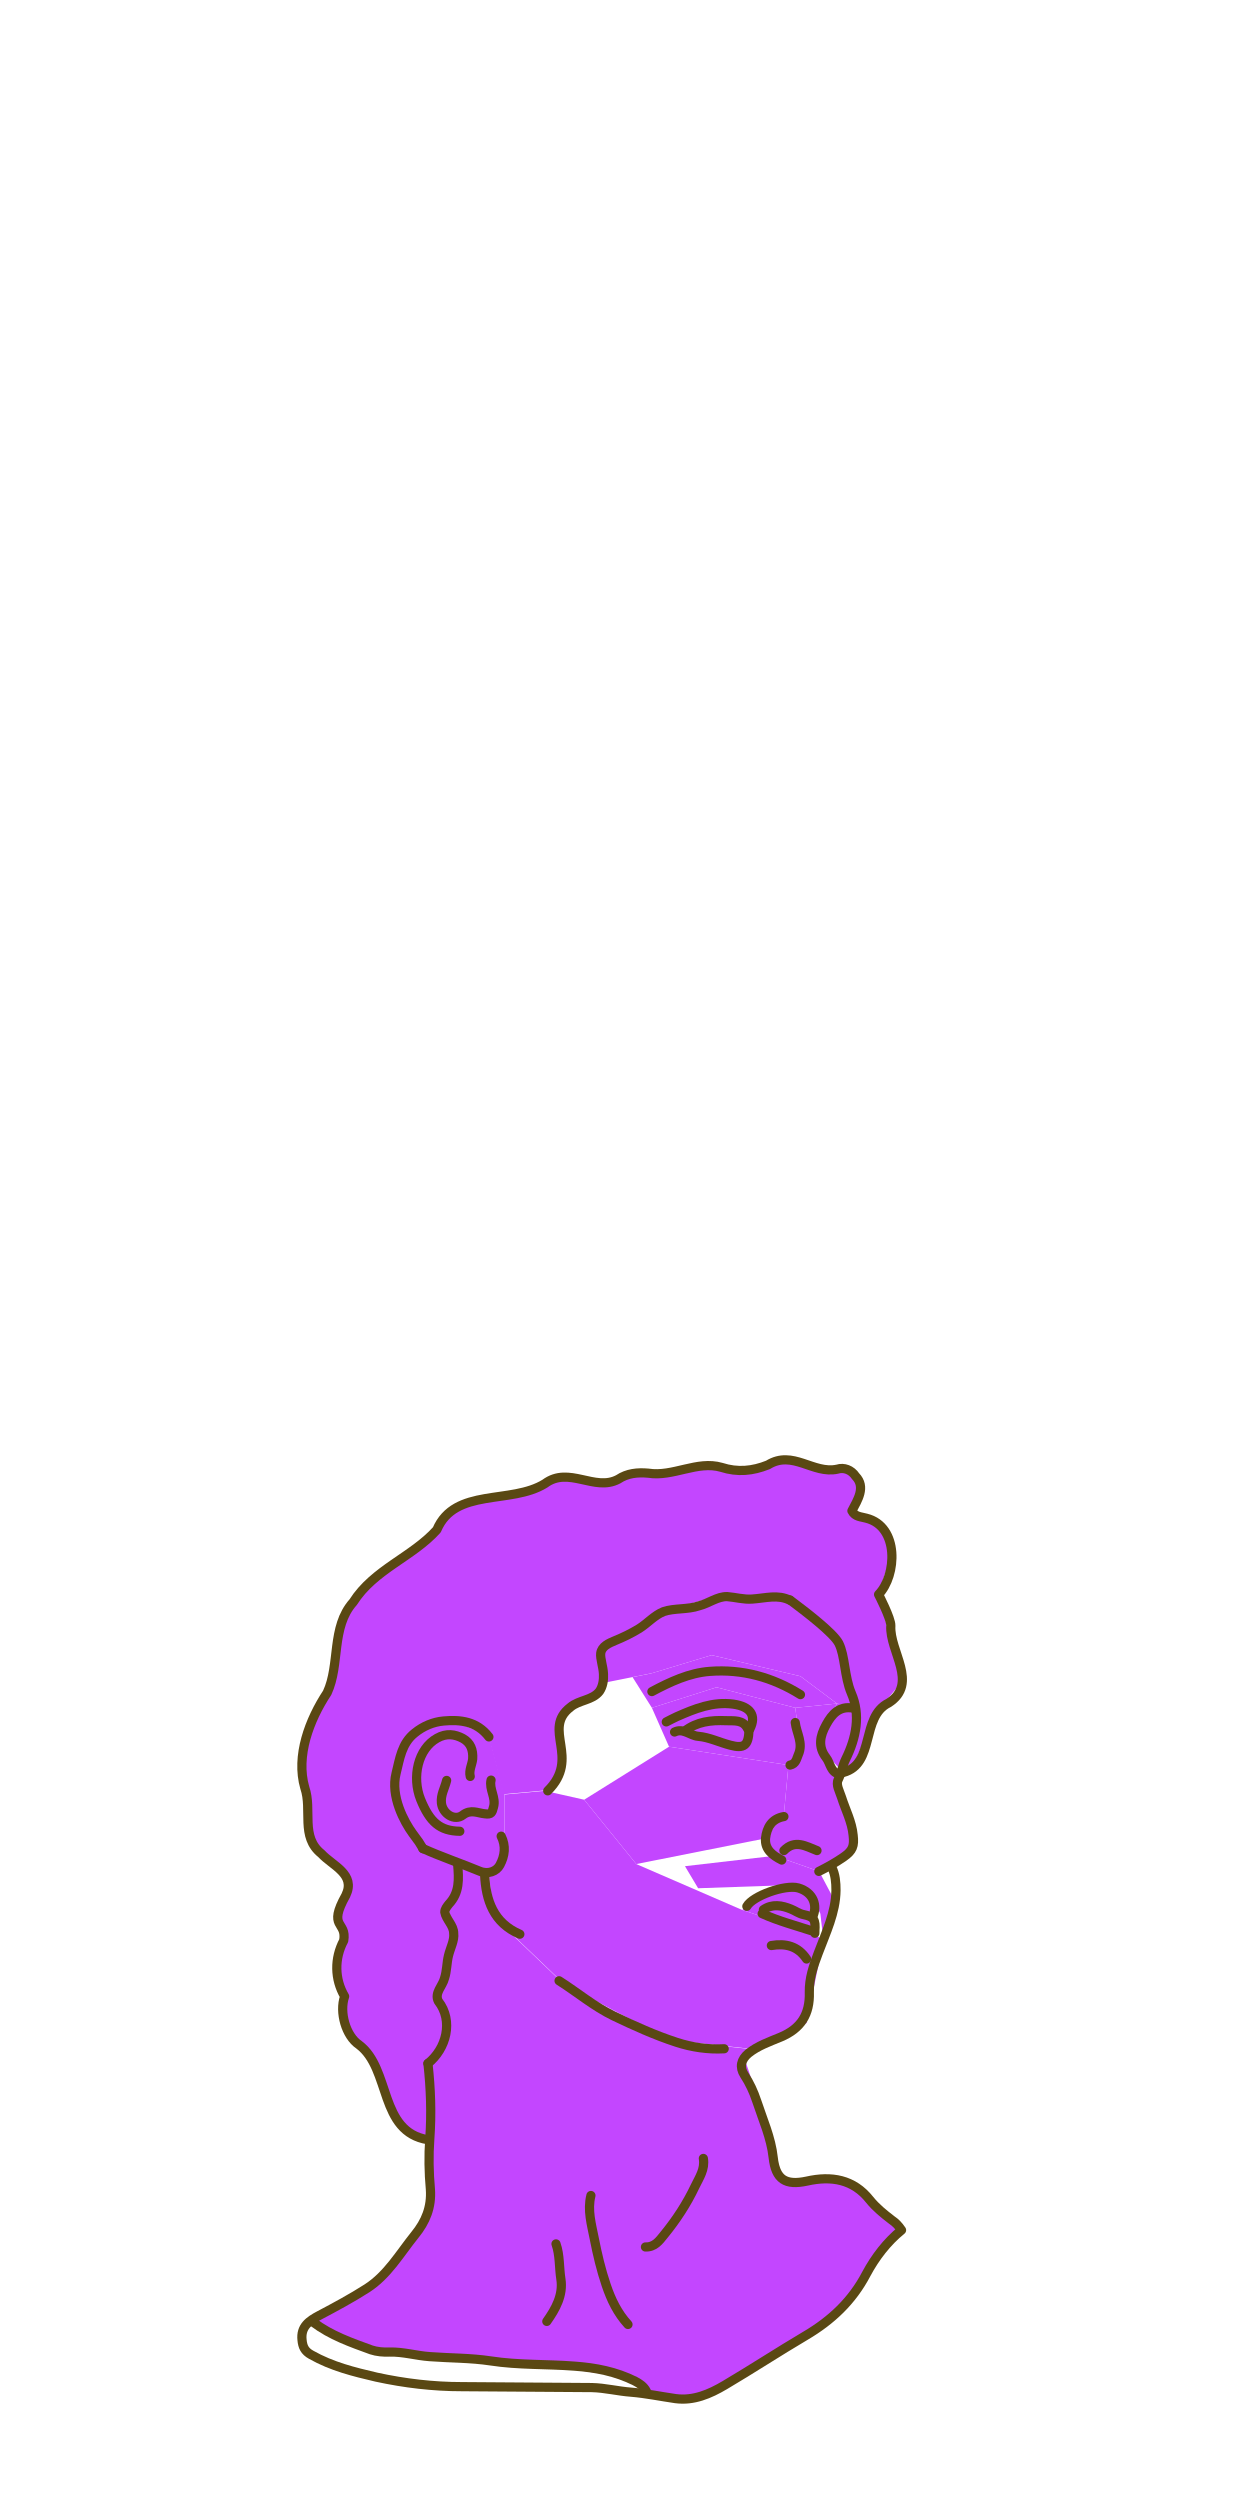
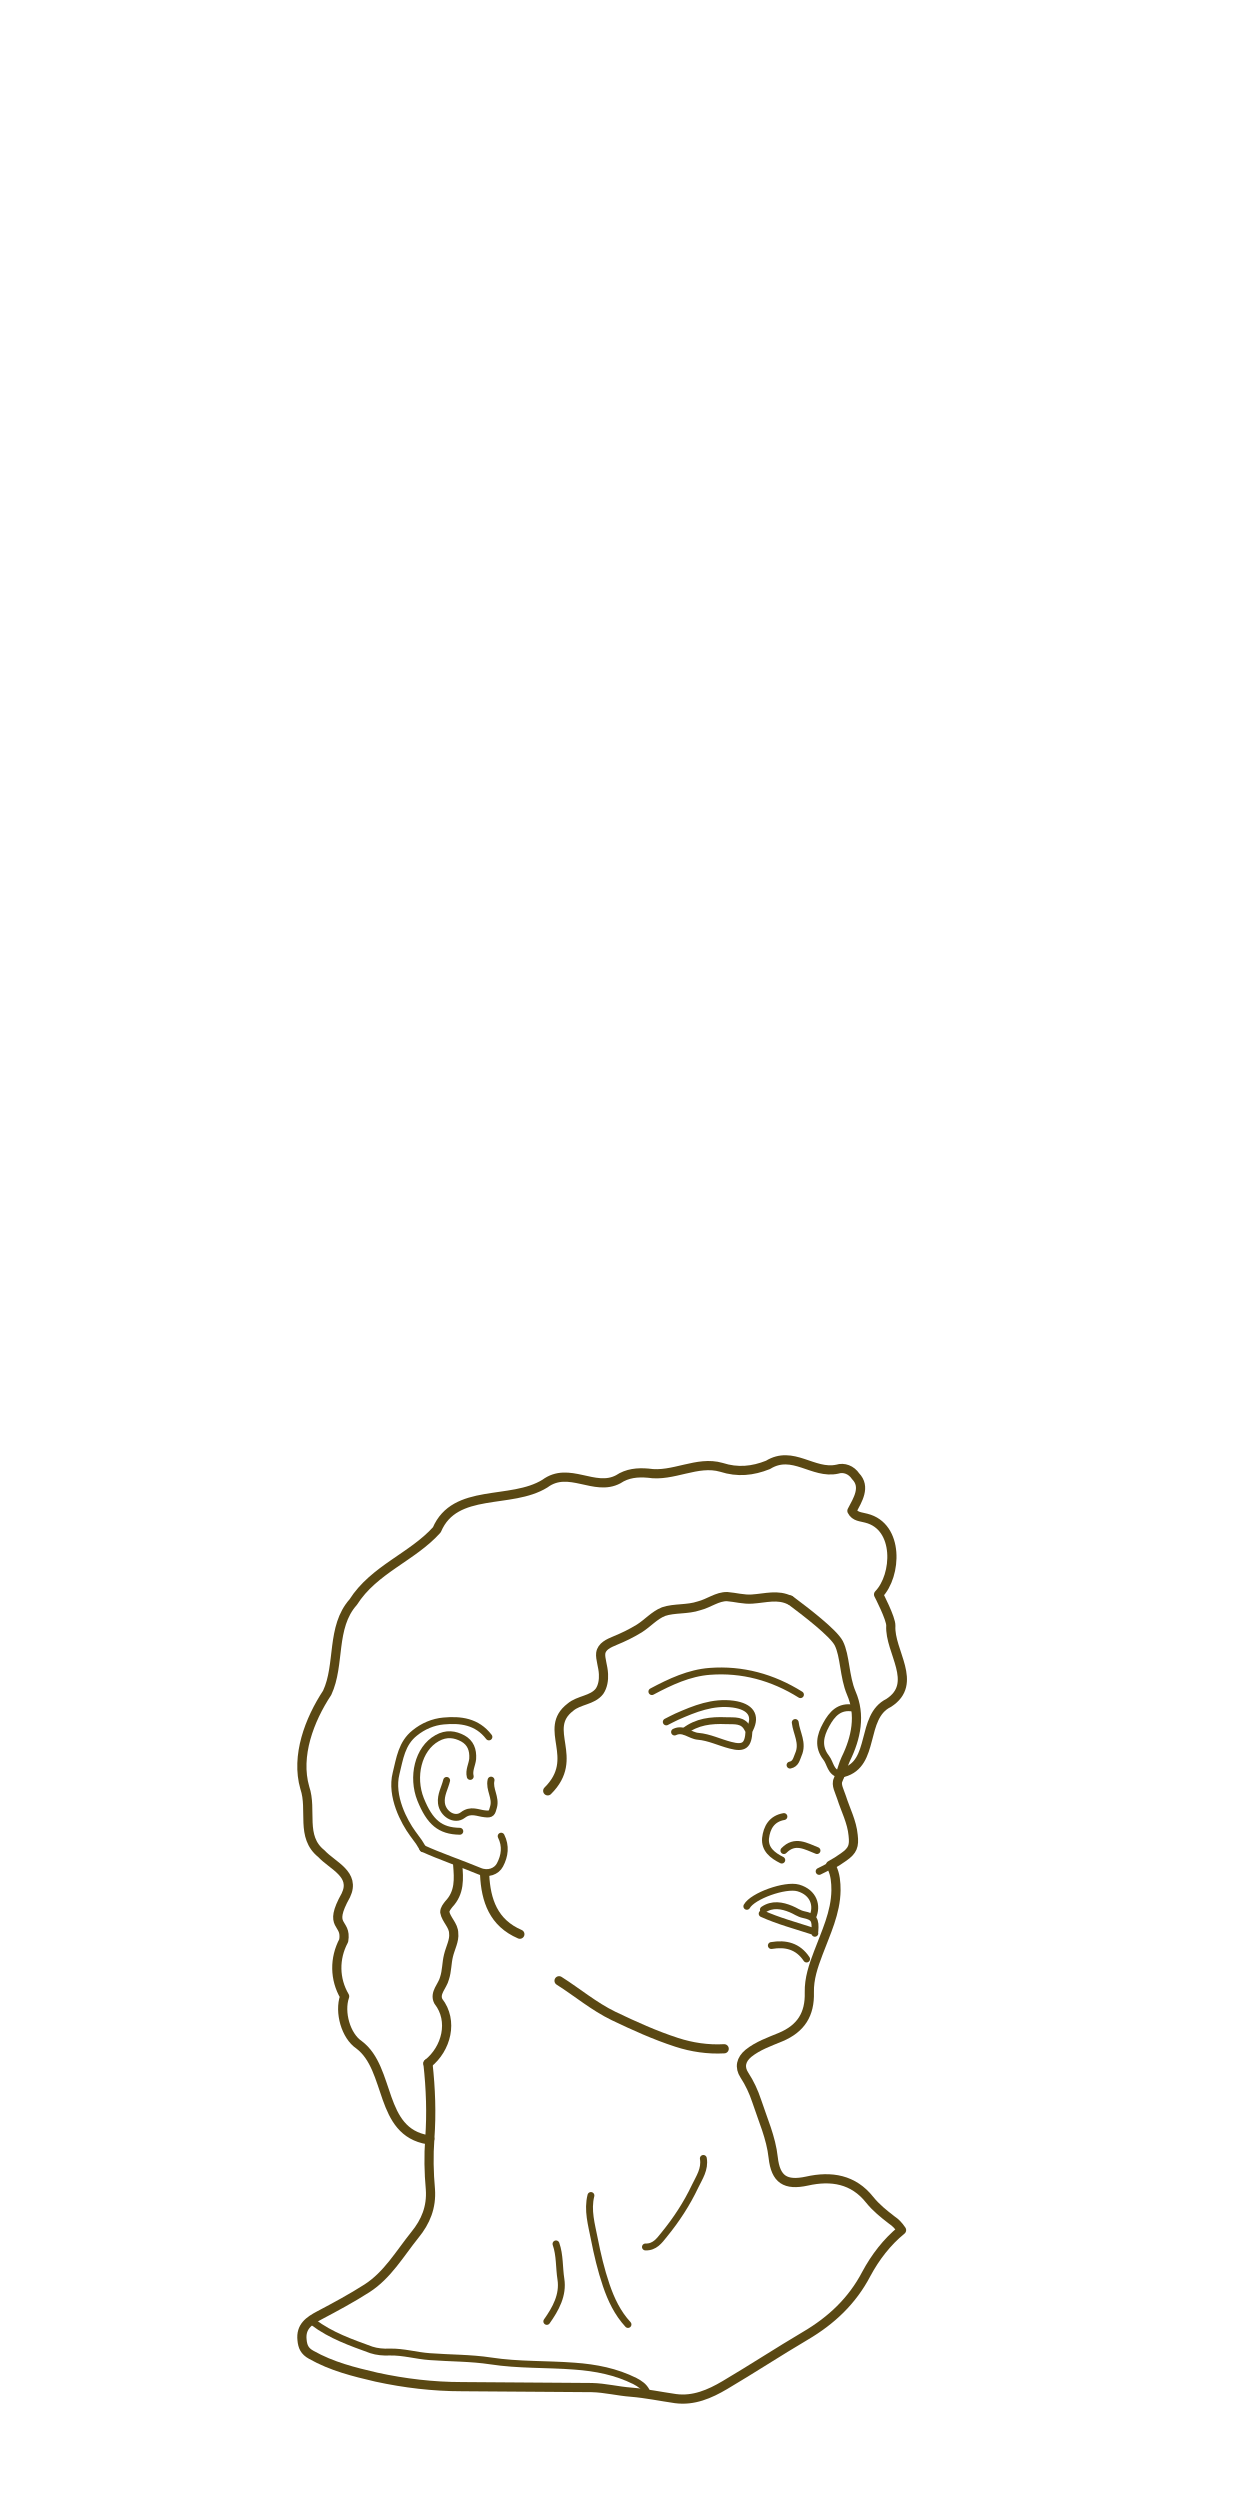
<svg xmlns="http://www.w3.org/2000/svg" version="1.1" x="0px" y="0px" viewBox="0 0 404.3 816.1" style="enable-background:new 0 0 404.3 816.1;" xml:space="preserve">
  <style type="text/css">
- 	.st0{fill:#C346FF;}
- 	.st1{fill:none;stroke:#5A4813;stroke-width:3;stroke-linecap:round;stroke-linejoin:round;stroke-miterlimit:10;}
+ 	.st0{display:none;}
+ 	.st1{display:inline;fill:#C346FF;}
+ 	.st2{fill:none;stroke:#5A4813;stroke-width:3;stroke-linecap:round;stroke-linejoin:round;stroke-miterlimit:10;}
+ 	.st3{fill:none;stroke:#5A4813;stroke-width:2.25;stroke-linecap:round;stroke-linejoin:round;stroke-miterlimit:10;}
</style>
  <g id="Layer_1">
</g>
-   <g id="Layer_3">
-     <path id="hair_00000054982227172323094650000016794467212760783769_" class="st0" d="M148.6,608.5v7.6c0,0-2,5.6-2.4,6   c-0.5,0.4,2,9.4,2,9.4l-5.4,20.5l3.1,9.6l-6.1,12l0.6,24.6l-7-0.8l-8.3-16.1l-4.8-10.6l-7.2-8.8l-1-10.8l-2.2-10l2.2-9.9l-2.2-4.9   l4.4-12.5l-12.1-11.6l-3-22.9l1.8-15.9l7.6-14l2.3-21.9l15.2-15.5l15.6-11.9l7.6-8.3l25.6-6.2l7.4-3.4l17.2,1.4l7.8-2.8l24.9-2.5   l14.6,0.9l11-2.8l20.1,4.2l2.6,6.1l-2.2,7.4l8.5,3.9l4.7,8.3l-4.7,13.6l7.3,29.5l-7.8,9.2l-8,18.2l-3.4,1.7l5.1-16.2l-7-26.9   l-17.3-13.9l-21.6-0.4l-16.8,4.6l-11.6,7.3l-9.6,5.6v12.1l-11.2,7.4l-2.6,8.1l0.5,11.1l-5.3,7.2l-13.1,1.2l-5-19.2l-12.3-5   l-12.7,3.4l-5.8,16.9l4.4,14.3l4.8,7.8L148.6,608.5z" />
-     <polygon id="ear_00000140007631354666264460000000717142111641277877_" class="st0" points="164.7,585.8 159.6,566.6 147.4,561.6    134.7,565 128.8,582 133.2,596.3 138,604.1 148.6,608.5 159.6,611.9 164.7,605.4  " />
-     <polygon id="beard" class="st0" points="177.8,584.6 164.7,585.8 164.7,605.4 159.6,611.9 161.2,625.7 184.2,647.7 218.4,665.9    245.7,668.9 263.3,660.4 268.8,633.5 266,631.4 242.3,623.5 207.7,608.5 190.7,587.5  " />
-     <polygon id="forehead" class="st0" points="196.8,549.4 212.8,546.2 232.3,540.3 261.3,547.2 273.2,556.1 279.3,557.5 273.2,535.5    255.9,521.6 234.4,521.2 217.5,525.8 196.4,538.7  " />
-     <polygon id="mouth" class="st0" points="242.3,623.5 247.8,619.1 259.6,615.3 265.1,619.4 266,631.4  " />
-     <polygon id="eye" class="st0" points="279.3,557.5 273.2,556.1 266.7,569.3 275.1,578.5 280.2,562.3  " />
-     <polygon id="eyebrow" class="st0" points="206.5,547.5 212.8,557.5 233.9,550.8 259.6,557.5 273.2,556.1 261.3,547.2 232.3,540.3    212.8,546.2  " />
-     <polygon id="nose" class="st0" points="267.4,610.9 252.9,605.8 250,600.1 255.9,592.1 257.4,576.2 261.2,569.3 259.6,557.5    273.2,556.1 266.7,569.3 274.1,579.2 274.1,584.6 278.6,602.1  " />
-     <polygon id="eye_00000080912204145567066000000007764396480699999908_" class="st0" points="212.8,557.5 218.4,570.2 257.4,576.2    261.2,569.3 259.6,557.5 233.9,550.8  " />
-     <polygon id="cheek" class="st0" points="190.7,587.5 218.4,570.2 257.4,576.2 255.9,592.1 250,600.1 207.7,608.5  " />
-     <polygon id="moustache" class="st0" points="268.8,633.5 267.8,624.7 265.1,619.4 259.6,615.3 227.9,616.4 223.6,609.2    252.9,605.8 267.4,610.9 272.7,620.9  " />
-     <path id="neck_00000049220896228112300210000012906350667013592972_" class="st0" d="M159.6,611.9l-11-3.4v7.6l-2.4,6l2,9.4   l-5.4,20.5l3.1,9.6l-6.1,12l0.6,24.6l-0.2,22.3l-8.2,15.6l-18,14.5l-12.9,6.3l20.2,10.3l50.7,4l35,5.3l5.6,5.4l13.3,1.5l45.9-26.8   l22.7-28.6l-18.8-16.4l-19.7,0.8c0,0-12.2-38.9-12.5-38.9s2.3-4.5,2.3-4.5l-27.3-3l-34.2-18.1l-23-22L159.6,611.9z" />
+   <g id="Layer_3" class="st0">
+     <path id="hair_00000054982227172323094650000016794467212760783769_" class="st1" d="M148.6,608.5v7.6c0,0-2,5.6-2.4,6   c-0.5,0.4,2,9.4,2,9.4l-5.4,20.5l3.1,9.6l-6.1,12l0.6,24.6l-7-0.8l-8.3-16.1l-4.8-10.6l-7.2-8.8l-1-10.8l-2.2-10l2.2-9.9l-2.2-4.9   l4.4-12.5l-12.1-11.6l-3-22.9l1.8-15.9l7.6-14l2.3-21.9l15.2-15.5l15.6-11.9l7.6-8.3l25.6-6.2l7.4-3.4l17.2,1.4l7.8-2.8l24.9-2.5   l14.6,0.9l11-2.8l20.1,4.2l2.6,6.1l-2.2,7.4l8.5,3.9l4.7,8.3l-4.7,13.6l7.3,29.5l-7.8,9.2l-8,18.2l-3.4,1.7l5.1-16.2l-7-26.9   l-17.3-13.9l-21.6-0.4l-16.8,4.6l-11.6,7.3l-9.6,5.6v12.1l-11.2,7.4l-2.6,8.1l0.5,11.1l-5.3,7.2l-13.1,1.2l-5-19.2l-12.3-5   l-12.7,3.4l-5.8,16.9l4.4,14.3l4.8,7.8L148.6,608.5z" />
+     <polygon id="ear_00000140007631354666264460000000717142111641277877_" class="st1" points="164.7,585.8 159.6,566.6 147.4,561.6    134.7,565 128.8,582 133.2,596.3 138,604.1 148.6,608.5 159.6,611.9 164.7,605.4  " />
+     <polygon id="beard" class="st1" points="177.8,584.6 164.7,585.8 164.7,605.4 159.6,611.9 161.2,625.7 184.2,647.7 218.4,665.9    245.7,668.9 263.3,660.4 268.8,633.5 266,631.4 242.3,623.5 207.7,608.5 190.7,587.5  " />
+     <polygon id="forehead" class="st1" points="196.8,549.4 212.8,546.2 232.3,540.3 261.3,547.2 273.2,556.1 279.3,557.5 273.2,535.5    255.9,521.6 234.4,521.2 217.5,525.8 196.4,538.7  " />
+     <polygon id="mouth" class="st1" points="242.3,623.5 247.8,619.1 259.6,615.3 265.1,619.4 266,631.4  " />
+     <polyline id="eye" class="st1" points="273.7,578.4 275.1,578.5 280.2,562.3 279.3,557.5 273.2,556.1 266.7,569.3 271.9,575  " />
+     <polygon id="eyebrow" class="st1" points="206.5,547.5 212.8,557.5 233.9,550.8 259.6,557.5 273.2,556.1 261.3,547.2 232.3,540.3    212.8,546.2  " />
+     <polygon id="nose" class="st1" points="267.4,610.9 252.9,605.8 250,600.1 255.9,592.1 257.4,576.2 261.2,569.3 259.6,557.5    273.2,556.1 266.7,569.3 274.1,579.2 274.1,584.6 278.6,602.1  " />
+     <polygon id="eye_00000080912204145567066000000007764396480699999908_" class="st1" points="212.8,557.5 218.4,570.2 257.4,576.2    261.2,569.3 259.6,557.5 233.9,550.8  " />
+     <polygon id="cheek" class="st1" points="190.7,587.5 218.4,570.2 257.4,576.2 255.9,592.1 250,600.1 207.7,608.5  " />
+     <polygon id="moustache" class="st1" points="268.8,633.5 267.8,624.7 265.1,619.4 259.6,615.3 227.9,616.4 223.6,609.2    252.9,605.8 267.4,610.9 272.7,620.9  " />
+     <path id="neck_00000049220896228112300210000012906350667013592972_" class="st1" d="M159.6,611.9l-11-3.4v7.6l-2.4,6l2,9.4   l-5.4,20.5l3.1,9.6l-6.1,12l0.6,24.6l-0.2,22.3l-8.2,15.6l-18,14.5l-12.9,6.3l20.2,10.3l50.7,4l35,5.3l5.6,5.4l13.3,1.5l45.9-26.8   l22.7-28.6l-18.8-16.4l-19.7,0.8c0,0-12.2-38.9-12.5-38.9s2.3-4.5,2.3-4.5l-27.3-3l-34.2-18.1l-23-22L159.6,611.9z" />
  </g>
  <g id="Layer_2">
-     <path class="st1" d="M139.7,673.6c0.9,8.2,1.2,16.3,0.6,24.6c-0.4,5.4-0.3,11,0.2,16.5c0.4,5.8-1.5,10.5-5.1,14.9   c-4.9,6.1-8.9,13.1-15.6,17.4c-5,3.2-10.2,6-15.5,8.8c-3.4,1.8-6.2,3.7-5.7,8.1c0.2,2.1,0.8,3.6,3,4.8c6.7,3.8,14,5.6,21.3,7.3   c9.2,2,18.5,3.1,27.9,3.1c14.1,0.1,28.3,0.2,42.4,0.3c4.3,0.1,8.6,1.2,12.8,1.5c4.9,0.4,9.6,1.4,14.5,2.1   c5.9,0.8,11.2-1.5,16.1-4.4c8.8-5.2,17.5-10.9,26.3-16.1c8.5-5,15.3-11.4,19.9-20.2c2.9-5.4,6.7-10.4,11.5-14.3   c-1-1.5-2-2.5-3.2-3.3c-2.6-2-5.1-4-7.2-6.6c-5.3-6.7-12.5-7.9-20.5-6.1c-7,1.5-10.2-0.5-11-7.7c-0.7-6.5-3.4-12.4-5.4-18.5   c-1-3-2.3-5.8-4-8.4c-1.7-2.6-1.1-5.1,1.3-7.1c3.1-2.5,6.9-3.8,10.5-5.3c6.7-2.8,9.6-7.5,9.4-14.6c-0.1-4.5,1.3-8.6,2.9-12.8   c2.5-6.7,5.7-13.2,5.8-20.5c0-2.6-0.2-5.1-1.3-7.4" />
-     <path class="st1" d="M102.3,758.1c5.7,4.3,12.3,6.6,18.9,9c1.8,0.6,4,0.8,6,0.7c4.5-0.1,8.7,1.2,13.1,1.5   c6.6,0.5,13.3,0.4,19.9,1.4c9.1,1.4,18.2,1,27.3,1.7c7,0.5,13.6,1.8,19.8,4.9c1.5,0.8,2.9,1.7,3.7,3.3" />
-     <path class="st1" d="M159.6,567c-3.9-5.1-9.3-5.7-14.8-5.2c-3.4,0.3-6.7,1.7-9.4,3.9c-4.3,3.4-4.9,8.4-6.1,13.2   c-1.9,7.5,2.7,15.9,5.4,19.6s1.7,2.2,3.4,5" />
-     <path class="st1" d="M182.5,646.6c6,3.8,11.4,8.4,17.8,11.5c6.7,3.2,13.5,6.3,20.6,8.6c4.9,1.6,10.2,2.4,15.5,2.1" />
-     <path class="st1" d="M139.7,698.5c-16.1-2.6-12-23.1-22.5-31c-4.3-2.9-6.5-10.6-4.7-15.8c-3.3-5.6-3.4-12.4-0.3-18.2   c1.1-6.5-5.4-3.9,0.7-14.8c3.3-6.9-4.3-9.6-8-13.6c-6.9-5.5-2.9-14.2-5.4-21.5c-3-10.4,1.5-22.2,7.3-31c4.3-9.2,1.2-21.4,8.5-29.6   c6.8-10.7,19.3-14.7,27.3-23.6c5.9-13.9,24.2-8.2,35.3-15.1c7.8-5.8,16.2,2.7,23.9-1.4c3-2,6.3-2.3,9.8-2c8.1,1.3,16-4.2,23.9-1.9   c5.3,1.7,10.2,1.2,15.2-0.8c8.1-5,14.7,3.1,22.6,1.4c2.2-0.7,4.6,0.2,6,2.3c3.4,3.5,0.7,7.7-1.2,11.3c1,2,3,1.9,4.7,2.4   c10.8,2.7,10,18.7,4,24.9c0,0,4.1,7.9,4,10.2c-0.5,8.4,9.2,18.8-0.7,25.2c-9.2,4.5-4.3,19.9-14.8,22.7" />
-     <path class="st1" d="M261.3,553.2c-9.1-5.7-19-8.4-29.6-7.6c-6.7,0.5-12.9,3.4-18.9,6.6" />
-     <path class="st1" d="M192.9,716.7c-1.2,4.8,0.2,9.5,1.1,14.1c1,5.1,2.2,10.2,3.9,15.2c1.6,4.7,3.7,9.1,7.1,12.8" />
-     <path class="st1" d="M153.5,579.9c-0.5-2,0.6-3.8,0.8-5.7c0.2-3-0.7-5.3-3.2-6.7c-2.6-1.4-5.4-1.8-8.4-0.1   c-6.3,3.5-8.3,12.7-5.4,20c3,7.4,6.3,10.3,12.8,10.4" />
-     <path class="st1" d="M145.8,581.2c-0.6,2.5-2,4.7-1.7,7.4c0.4,3.5,4.3,6,7,3.9c2.6-2,4.9-0.6,7.2-0.4c2.2,0.3,2.3-0.4,2.8-2.2   c0.9-3.1-1.5-5.8-0.8-8.8" />
-     <path class="st1" d="M244.8,564.4c2.2-4.4,0.2-7.3-5.4-8.1c-6.7-0.9-12.6,1.5-18.5,4.1c-1.1,0.5-2.2,1.1-3.4,1.7" />
-     <path class="st1" d="M229.6,704.6c0.6,3.5-1.3,6.2-2.7,9.1c-2.7,5.7-6.1,10.9-10.1,15.8c-1.6,2-3.1,4.1-6.1,4" />
-     <path class="st1" d="M265.3,625.7c1.6-3.5,0.4-7.9-4.7-9.4c-4.3-1.2-14.9,2.6-16.8,6" />
-     <path class="st1" d="M278.5,557.6c-4.5-0.8-6.9,1.9-8.8,5.4c-2,3.6-2.8,7.2,0,10.8c1.4,1.8,1.4,4.8,4.4,5.4" />
-     <path class="st1" d="M181.5,732.5c1.3,3.7,1,7.7,1.6,11.5c0.8,5.2-1.7,9.7-4.6,13.8" />
-     <path class="st1" d="M220.2,565.4c2.9-1.4,5.1,1.2,7.7,1.4c3.6,0.3,7,2,10.5,2.9c4.5,1.2,5.9,0.1,6.1-4.7" />
-     <path class="st1" d="M158.2,611.9c0.4,8.5,2.9,15.8,11.5,19.5" />
-     <path class="st1" d="M244.1,564.4c-1.5-3.1-4.3-2.6-7.1-2.7c-4.9-0.2-9.5,0.3-13.5,3.4" />
-     <path class="st1" d="M255.9,593c-4,0.7-5.6,3.6-6,7.1c-0.3,3.6,2.3,5.6,5.3,7.1" />
-     <path class="st1" d="M248.8,624.7c5.3,2.4,11,3.9,16.5,5.7c0.4,0.1,0.7,0.2,0.7,0.7" />
-     <path class="st1" d="M266,630.4c0.3-3.8-0.3-4.7-3.7-5.4c-1.5-0.3-2.8-1.3-4.1-1.8c-2.9-1.2-6.1-1.8-9,0.2" />
-     <path class="st1" d="M139.7,673.6c6-4.8,8.4-13.9,3.4-20.3c-1.4-2.7,1.4-5,2-7.5c0.8-2.4,0.7-5,1.3-7.4c0.6-2.5,2-5,1.7-7.3   c0-2.6-2.5-4.5-2.9-6.9c0-1,0.7-1.8,1.3-2.6c3.6-3.8,3.3-8.2,2.9-13" />
-     <path class="st1" d="M259.6,562.3c0.4,3.5,2.7,6.7,1,10.5c-0.6,1.4-0.8,3-2.7,3.4" />
-     <path class="st1" d="M163.6,599.4c1.6,3.2,1.2,6.4-0.4,9.4c-1.1,2.1-3.9,3.2-6.7,2c-5.5-2.3-13.1-4.9-18.5-7.4" />
-     <path class="st1" d="M263.3,639.5c-2.8-4.2-6.8-5.2-11.5-4.4" />
-     <path class="st1" d="M266.7,604.1c-3.6-1.4-7.2-3.7-10.8,0" />
-     <path class="st1" d="M257.9,522.3c5.2,3.9,14.1,10.7,15.9,14.1c2.1,4.1,1.8,10.9,4.1,16.3c3.1,7.1,1.6,14.6-1.8,21.5   c-1.1,2.2-1.4,4.6-2.5,6.8c-0.8,1.6,0.5,3.8,1.1,5.7c1.3,4.1,3.4,8,3.8,12.4c0.4,3.5-0.1,5-3.1,7.1c-2.6,1.8-5.3,3.3-8.1,4.7" />
-     <path class="st1" d="M178.8,584.6c10.9-10.8-2-20.1,7.4-27.3c2.8-2.4,7.2-2.2,9.5-5.2c1.1-1.6,1.4-3.7,1.3-5.6   c-0.1-2.5-1.1-5-0.9-6.8c0.3-2.3,2.7-3.3,4.6-4.1c2.9-1.2,5.2-2.3,8-4c2.7-1.7,4.9-4.3,7.9-5.5c3.5-1.2,7.8-0.6,11.6-1.9   c3.2-0.8,6-3.1,9.2-3c2.6,0.2,5.4,1,8.1,0.8c4.5-0.3,8.4-1.6,12.4,0.4" />
+     <path class="st2" d="M140.3,698.2c-0.4,5.4-0.3,11,0.2,16.5c0.4,5.8-1.5,10.5-5.1,14.9c-4.9,6.1-8.9,13.1-15.6,17.4   c-5,3.2-10.2,6-15.5,8.8c-3.4,1.8-6.2,3.7-5.7,8.1c0.2,2.1,0.8,3.6,3,4.8c6.7,3.8,14,5.6,21.3,7.3c9.2,2,18.5,3.1,27.9,3.1   c14.1,0.1,28.3,0.2,42.4,0.3c4.3,0.1,8.6,1.2,12.8,1.5c4.9,0.4,9.6,1.4,14.5,2.1c5.9,0.8,11.2-1.5,16.1-4.4   c8.8-5.2,17.5-10.9,26.3-16.1c8.5-5,15.3-11.4,19.9-20.2c2.9-5.4,6.7-10.4,11.5-14.3c-1-1.5-2-2.5-3.2-3.3c-2.6-2-5.1-4-7.2-6.6   c-5.3-6.7-12.5-7.9-20.5-6.1c-7,1.5-10.2-0.5-11-7.7c-0.7-6.5-3.4-12.4-5.4-18.5c-1-3-2.3-5.8-4-8.4c-1.7-2.6-1.1-5.1,1.3-7.1   c3.1-2.5,6.9-3.8,10.5-5.3c6.7-2.8,9.6-7.5,9.4-14.6c-0.1-4.5,1.3-8.6,2.9-12.8c2.5-6.7,5.7-13.2,5.8-20.5c0-2.6-0.2-5.1-1.3-7.4" />
+     <path class="st2" d="M139.7,673.6c0.9,8.2,1.2,16.3,0.6,24.6" />
+     <path class="st3" d="M102.3,758.1c5.7,4.3,12.3,6.6,18.9,9c1.8,0.6,4,0.8,6,0.7c4.5-0.1,8.7,1.2,13.1,1.5   c6.6,0.5,13.3,0.4,19.9,1.4c9.1,1.4,18.2,1,27.3,1.7c7,0.5,13.6,1.8,19.8,4.9c1.5,0.8,2.9,1.7,3.7,3.3" />
+     <path class="st3" d="M159.6,567c-3.9-5.1-9.3-5.7-14.8-5.2c-3.4,0.3-6.7,1.7-9.4,3.9c-4.3,3.4-4.9,8.4-6.1,13.2   c-1.9,7.5,2.7,15.9,5.4,19.6s1.7,2.2,3.4,5" />
+     <path class="st2" d="M182.5,646.6c6,3.8,11.4,8.4,17.8,11.5c6.7,3.2,13.5,6.3,20.6,8.6c4.9,1.6,10.2,2.4,15.5,2.1" />
+     <path class="st2" d="M139.7,698.5c-16.1-2.6-12-23.1-22.5-31c-4.3-2.9-6.5-10.6-4.7-15.8c-3.3-5.6-3.4-12.4-0.3-18.2   c1.1-6.5-5.4-3.9,0.7-14.8c3.3-6.9-4.3-9.6-8-13.6c-6.9-5.5-2.9-14.2-5.4-21.5c-3-10.4,1.5-22.2,7.3-31c4.3-9.2,1.2-21.4,8.5-29.6   c6.8-10.7,19.3-14.7,27.3-23.6c5.9-13.9,24.2-8.2,35.3-15.1c7.8-5.8,16.2,2.7,23.9-1.4c3-2,6.3-2.3,9.8-2c8.1,1.3,16-4.2,23.9-1.9   c5.3,1.7,10.2,1.2,15.2-0.8c8.1-5,14.7,3.1,22.6,1.4c2.2-0.7,4.6,0.2,6,2.3c3.4,3.5,0.7,7.7-1.2,11.3c1,2,3,1.9,4.7,2.4   c10.8,2.7,10,18.7,4,24.9c0,0,4.1,7.9,4,10.2c-0.5,8.4,9.2,18.8-0.7,25.2c-9.2,4.5-4.3,19.9-14.8,22.7" />
+     <path class="st3" d="M261.3,553.2c-9.1-5.7-19-8.4-29.6-7.6c-6.7,0.5-12.9,3.4-18.9,6.6" />
+     <path class="st3" d="M192.9,716.7c-1.2,4.8,0.2,9.5,1.1,14.1c1,5.1,2.2,10.2,3.9,15.2c1.6,4.7,3.7,9.1,7.1,12.8" />
+     <path class="st3" d="M153.5,579.9c-0.5-2,0.6-3.8,0.8-5.7c0.2-3-0.7-5.3-3.2-6.7c-2.6-1.4-5.4-1.8-8.4-0.1   c-6.3,3.5-8.3,12.7-5.4,20c3,7.4,6.3,10.3,12.8,10.4" />
+     <path class="st3" d="M145.8,581.2c-0.6,2.5-2,4.7-1.7,7.4c0.4,3.5,4.3,6,7,3.9c2.6-2,4.9-0.6,7.2-0.4c2.2,0.3,2.3-0.4,2.8-2.2   c0.9-3.1-1.5-5.8-0.8-8.8" />
+     <path class="st3" d="M244.8,564.4c2.2-4.4,0.2-7.3-5.4-8.1c-6.7-0.9-12.6,1.5-18.5,4.1c-1.1,0.5-2.2,1.1-3.4,1.7" />
+     <path class="st3" d="M229.6,704.6c0.6,3.5-1.3,6.2-2.7,9.1c-2.7,5.7-6.1,10.9-10.1,15.8c-1.6,2-3.1,4.1-6.1,4" />
+     <path class="st3" d="M265.3,625.7c1.6-3.5,0.4-7.9-4.7-9.4c-4.3-1.2-14.9,2.6-16.8,6" />
+     <path class="st3" d="M278.5,557.6c-4.5-0.8-6.9,1.9-8.8,5.4c-2,3.6-2.8,7.2,0,10.8c1.4,1.8,1.4,4.8,4.4,5.4" />
+     <path class="st3" d="M181.5,732.5c1.3,3.7,1,7.7,1.6,11.5c0.8,5.2-1.7,9.7-4.6,13.8" />
+     <path class="st3" d="M220.2,565.4c2.9-1.4,5.1,1.2,7.7,1.4c3.6,0.3,7,2,10.5,2.9c4.5,1.2,5.9,0.1,6.1-4.7" />
+     <path class="st2" d="M158.2,611.9c0.4,8.5,2.9,15.8,11.5,19.5" />
+     <path class="st3" d="M244.1,564.4c-1.5-3.1-4.3-2.6-7.1-2.7c-4.9-0.2-9.5,0.3-13.5,3.4" />
+     <path class="st3" d="M255.9,593c-4,0.7-5.6,3.6-6,7.1c-0.3,3.6,2.3,5.6,5.3,7.1" />
+     <path class="st3" d="M248.8,624.7c5.3,2.4,11,3.9,16.5,5.7c0.4,0.1,0.7,0.2,0.7,0.7" />
+     <path class="st3" d="M266,630.4c0.3-3.8-0.3-4.7-3.7-5.4c-1.5-0.3-2.8-1.3-4.1-1.8c-2.9-1.2-6.1-1.8-9,0.2" />
+     <path class="st2" d="M139.7,673.6c6-4.8,8.4-13.9,3.4-20.3c-1.4-2.7,1.4-5,2-7.5c0.8-2.4,0.7-5,1.3-7.4c0.6-2.5,2-5,1.7-7.3   c0-2.6-2.5-4.5-2.9-6.9c0-1,0.7-1.8,1.3-2.6c3.6-3.8,3.3-8.2,2.9-13" />
+     <path class="st3" d="M259.6,562.3c0.4,3.5,2.7,6.7,1,10.5c-0.6,1.4-0.8,3-2.7,3.4" />
+     <path class="st3" d="M163.6,599.4c1.6,3.2,1.2,6.4-0.4,9.4c-1.1,2.1-3.9,3.2-6.7,2c-5.5-2.3-13.1-4.9-18.5-7.4" />
+     <path class="st3" d="M263.3,639.5c-2.8-4.2-6.8-5.2-11.5-4.4" />
+     <path class="st3" d="M266.7,604.1c-3.6-1.4-7.2-3.7-10.8,0" />
+     <path class="st3" d="M271.2,608.9c-1.2,0.7-2.5,1.4-3.8,2" />
+     <path class="st2" d="M274.2,579.5c-0.2,0.5-0.4,1-0.6,1.5c-0.8,1.6,0.5,3.8,1.1,5.7c1.3,4.1,3.4,8,3.8,12.4c0.4,3.5-0.1,5-3.1,7.1   c-1.4,1-2.8,1.9-4.3,2.7" />
+     <path class="st2" d="M257.9,522.3c5.2,3.9,14.1,10.7,15.9,14.1c2.1,4.1,1.8,10.9,4.1,16.3c3.1,7.1,1.6,14.6-1.8,21.5   c-0.8,1.7-1.2,3.5-1.9,5.3" />
+     <path class="st2" d="M178.8,584.6c10.9-10.8-2-20.1,7.4-27.3c2.8-2.4,7.2-2.2,9.5-5.2c1.1-1.6,1.4-3.7,1.3-5.6   c-0.1-2.5-1.1-5-0.9-6.8c0.3-2.3,2.7-3.3,4.6-4.1c2.9-1.2,5.2-2.3,8-4c2.7-1.7,4.9-4.3,7.9-5.5c3.5-1.2,7.8-0.6,11.6-1.9   c3.2-0.8,6-3.1,9.2-3c2.6,0.2,5.4,1,8.1,0.8c4.5-0.3,8.4-1.6,12.4,0.4" />
  </g>
</svg>
